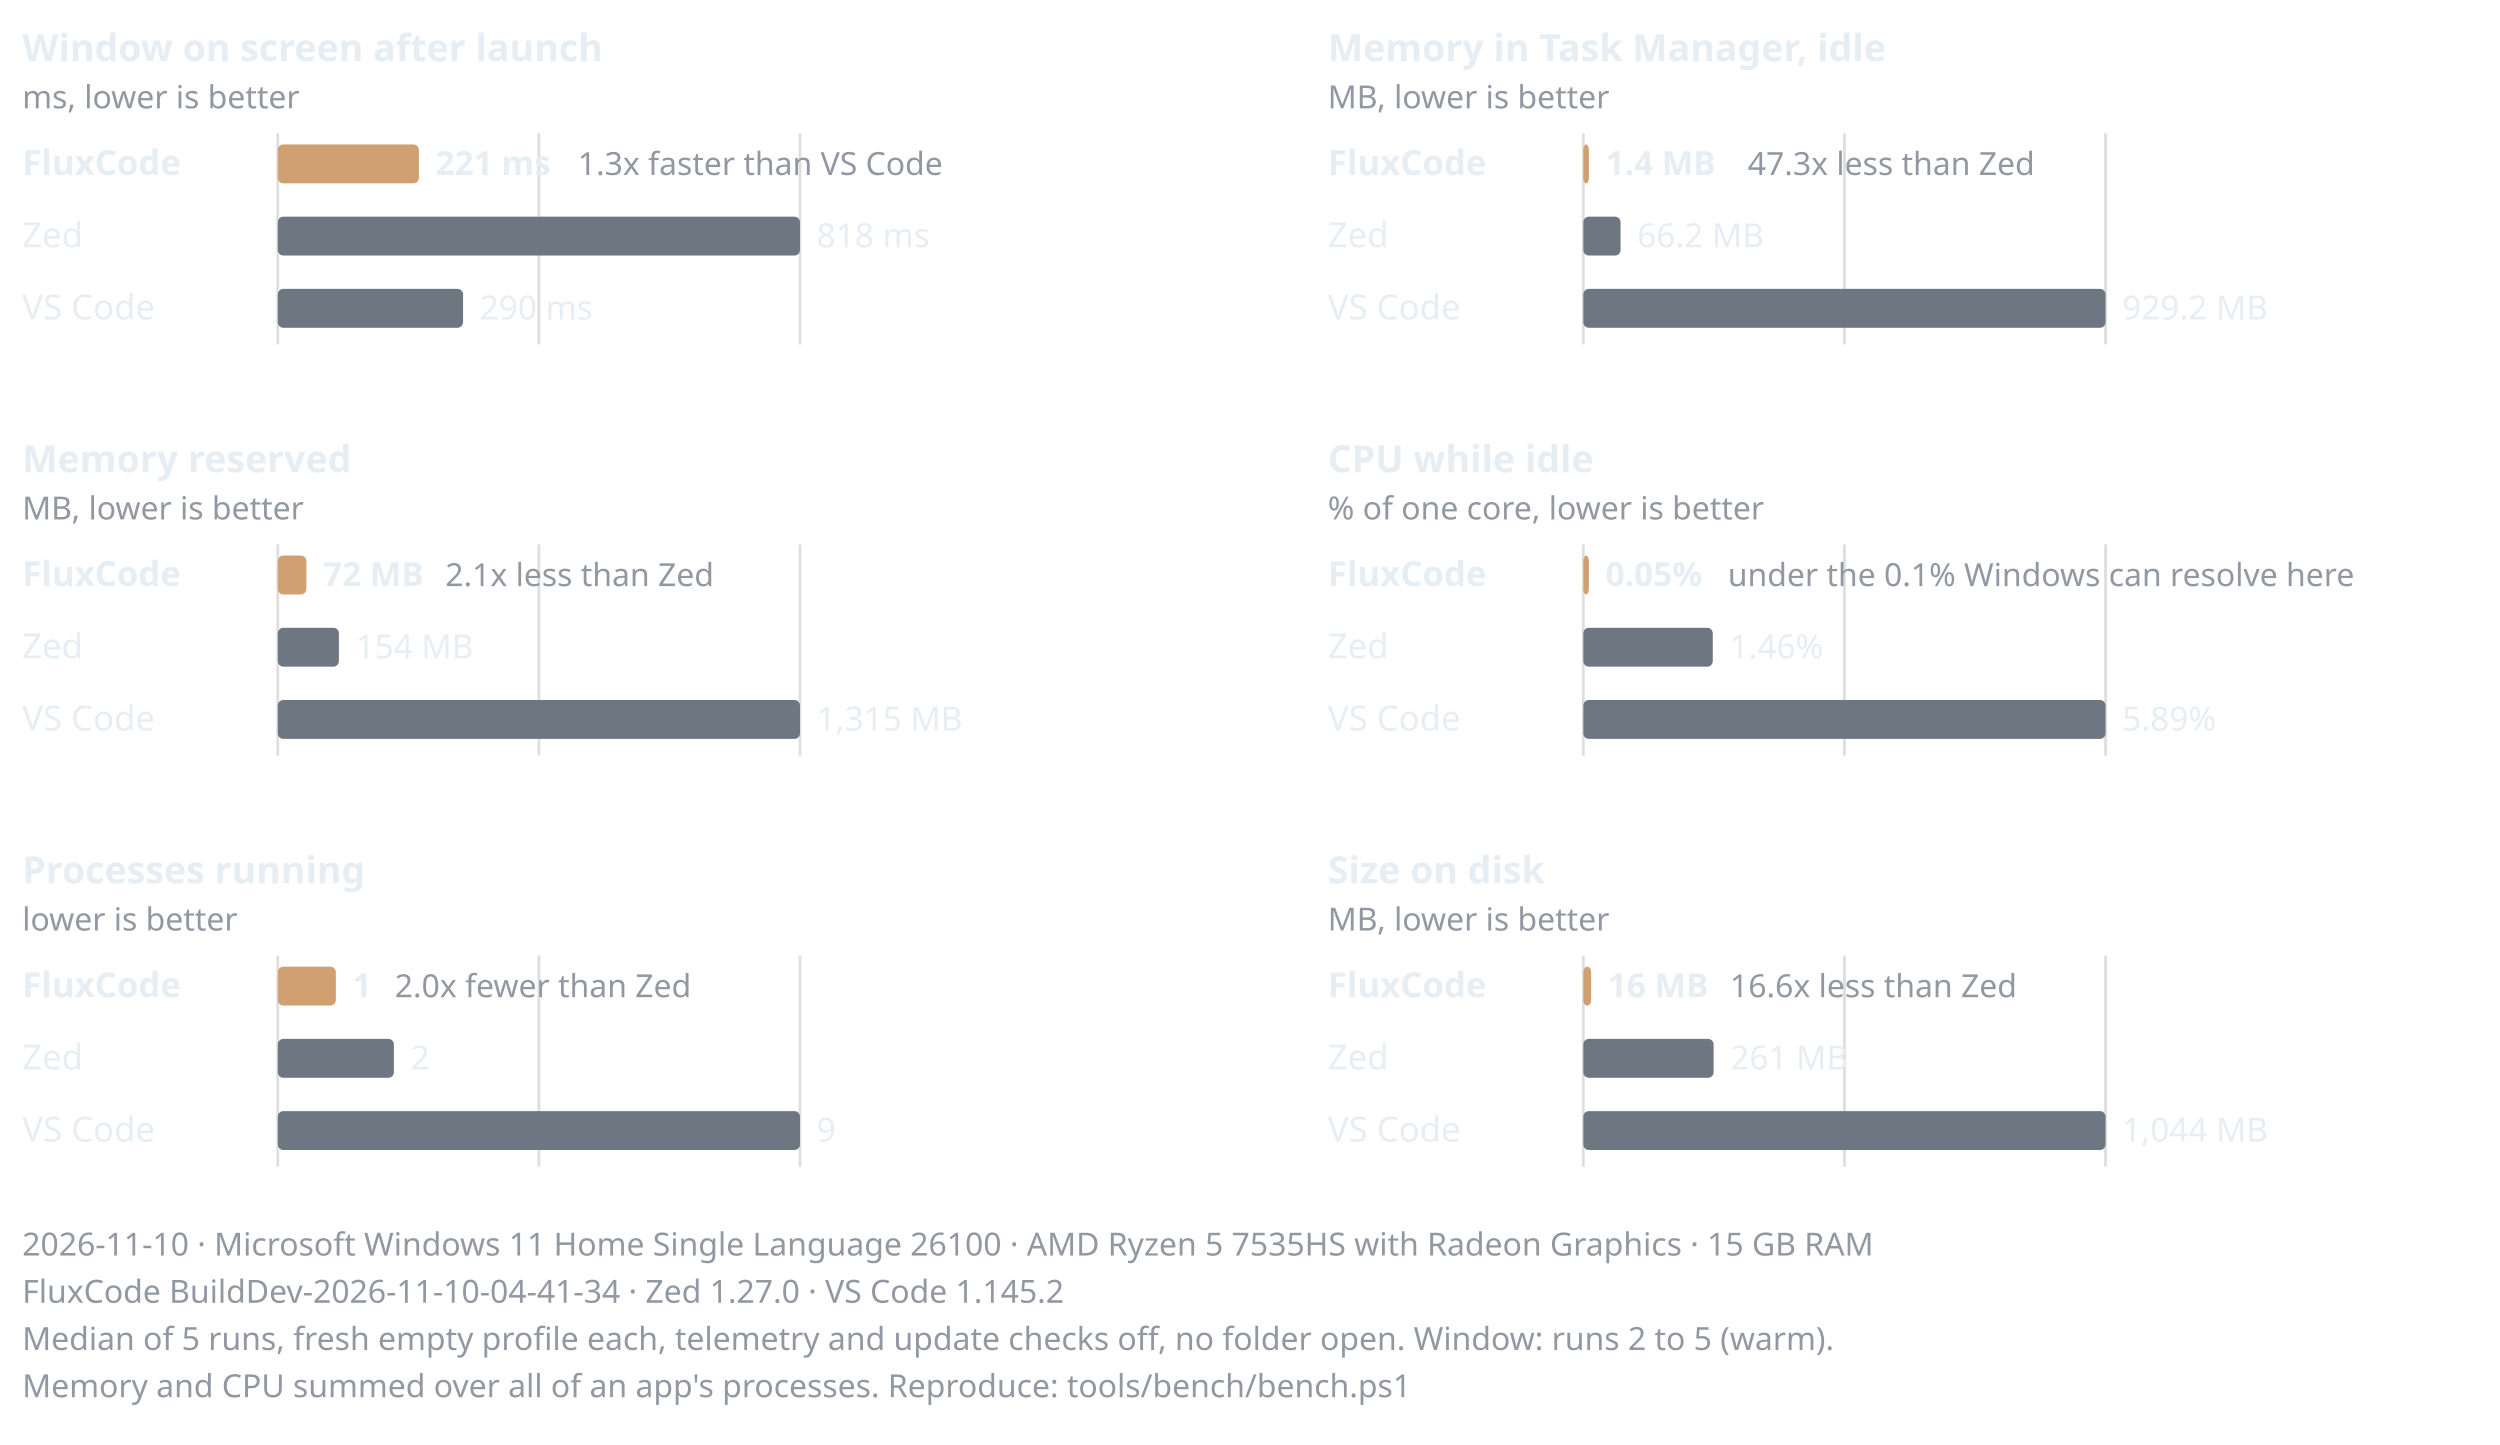
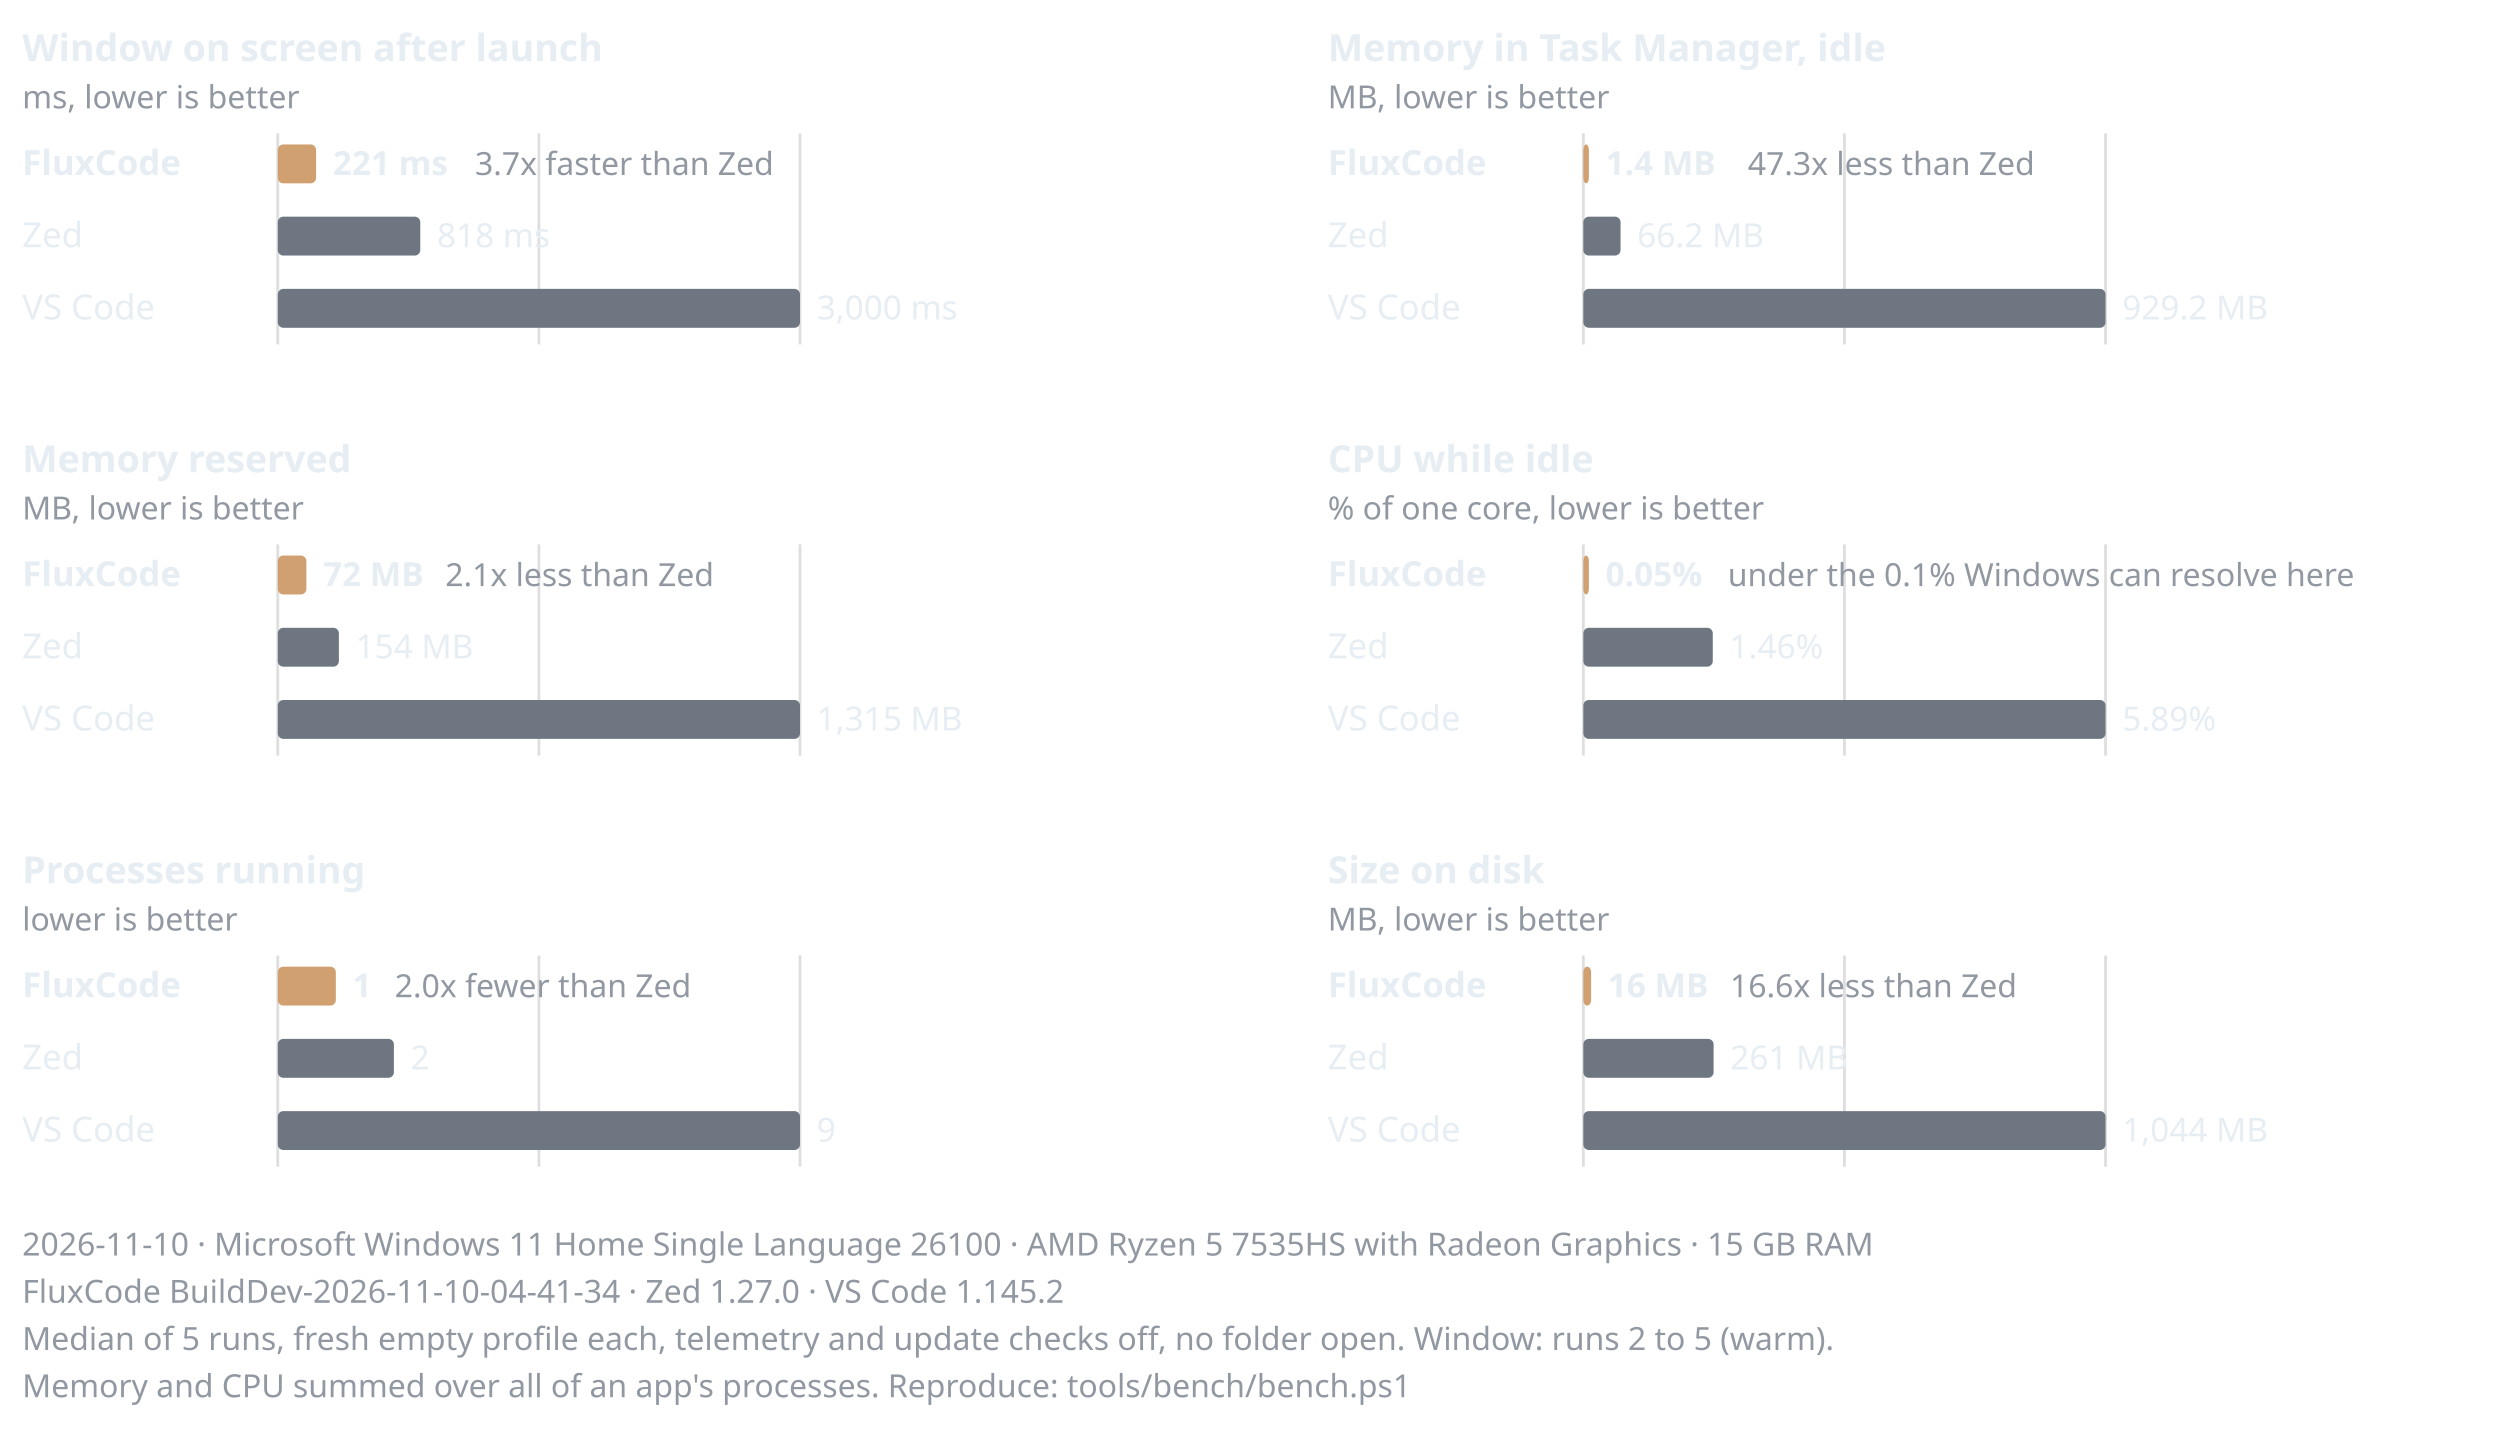
<svg xmlns="http://www.w3.org/2000/svg" width="900" height="520" viewBox="0 0 900 520" font-family="-apple-system, BlinkMacSystemFont, 'Segoe UI', 'Noto Sans', Helvetica, Arial, sans-serif">
  <text x="8" y="22" font-size="13.5" font-weight="600" fill="#e6edf3">Window on screen after launch</text>
  <text x="8" y="39" font-size="11.5" fill="#9198a1">ms, lower is better</text>
  <line x1="100.0" y1="48" x2="100.0" y2="124" stroke="rgba(127,127,127,0.25)" stroke-width="1" />
  <line x1="194.0" y1="48" x2="194.0" y2="124" stroke="rgba(127,127,127,0.25)" stroke-width="1" />
  <line x1="288.0" y1="48" x2="288.0" y2="124" stroke="rgba(127,127,127,0.25)" stroke-width="1" />
  <text x="8" y="63" font-size="12.5" font-weight="700" fill="#e6edf3">FluxCode</text>
-   <rect x="100" y="52" width="50.8" height="14" rx="2" fill="#d0a070" />
-   <text x="156.8" y="63" font-size="12" font-weight="700" fill="#e6edf3">221 ms</text>
-   <text x="208.0" y="63" font-size="11.5" fill="#9198a1">1.3x faster than VS Code</text>
+   <rect x="100" y="52" width="13.8" height="14" rx="2" fill="#d0a070" />
+   <text x="119.8" y="63" font-size="12" font-weight="700" fill="#e6edf3">221 ms</text>
+   <text x="171.0" y="63" font-size="11.5" fill="#9198a1">3.7x faster than Zed</text>
  <text x="8" y="89" font-size="12.5" font-weight="400" fill="#e6edf3">Zed</text>
-   <rect x="100" y="78" width="188.0" height="14" rx="2" fill="#6e7681" />
-   <text x="294.0" y="89" font-size="12" font-weight="400" fill="#e6edf3">818 ms</text>
+   <rect x="100" y="78" width="51.3" height="14" rx="2" fill="#6e7681" />
+   <text x="157.3" y="89" font-size="12" font-weight="400" fill="#e6edf3">818 ms</text>
  <text x="8" y="115" font-size="12.5" font-weight="400" fill="#e6edf3">VS Code</text>
-   <rect x="100" y="104" width="66.7" height="14" rx="2" fill="#6e7681" />
-   <text x="172.7" y="115" font-size="12" font-weight="400" fill="#e6edf3">290 ms</text>
+   <rect x="100" y="104" width="188.0" height="14" rx="2" fill="#6e7681" />
+   <text x="294.0" y="115" font-size="12" font-weight="400" fill="#e6edf3">3,000 ms</text>
  <text x="478" y="22" font-size="13.5" font-weight="600" fill="#e6edf3">Memory in Task Manager, idle</text>
  <text x="478" y="39" font-size="11.5" fill="#9198a1">MB, lower is better</text>
  <line x1="570.0" y1="48" x2="570.0" y2="124" stroke="rgba(127,127,127,0.25)" stroke-width="1" />
  <line x1="664.0" y1="48" x2="664.0" y2="124" stroke="rgba(127,127,127,0.25)" stroke-width="1" />
  <line x1="758.0" y1="48" x2="758.0" y2="124" stroke="rgba(127,127,127,0.25)" stroke-width="1" />
  <text x="478" y="63" font-size="12.5" font-weight="700" fill="#e6edf3">FluxCode</text>
  <rect x="570" y="52" width="2.0" height="14" rx="2" fill="#d0a070" />
  <text x="578.0" y="63" font-size="12" font-weight="700" fill="#e6edf3">1.4 MB</text>
  <text x="629.2" y="63" font-size="11.5" fill="#9198a1">47.3x less than Zed</text>
  <text x="478" y="89" font-size="12.5" font-weight="400" fill="#e6edf3">Zed</text>
  <rect x="570" y="78" width="13.4" height="14" rx="2" fill="#6e7681" />
  <text x="589.4" y="89" font-size="12" font-weight="400" fill="#e6edf3">66.2 MB</text>
  <text x="478" y="115" font-size="12.5" font-weight="400" fill="#e6edf3">VS Code</text>
  <rect x="570" y="104" width="188.0" height="14" rx="2" fill="#6e7681" />
  <text x="764.0" y="115" font-size="12" font-weight="400" fill="#e6edf3">929.2 MB</text>
  <text x="8" y="170" font-size="13.5" font-weight="600" fill="#e6edf3">Memory reserved</text>
  <text x="8" y="187" font-size="11.5" fill="#9198a1">MB, lower is better</text>
  <line x1="100.0" y1="196" x2="100.0" y2="272" stroke="rgba(127,127,127,0.25)" stroke-width="1" />
  <line x1="194.0" y1="196" x2="194.0" y2="272" stroke="rgba(127,127,127,0.25)" stroke-width="1" />
  <line x1="288.0" y1="196" x2="288.0" y2="272" stroke="rgba(127,127,127,0.25)" stroke-width="1" />
  <text x="8" y="211" font-size="12.5" font-weight="700" fill="#e6edf3">FluxCode</text>
  <rect x="100" y="200" width="10.3" height="14" rx="2" fill="#d0a070" />
  <text x="116.3" y="211" font-size="12" font-weight="700" fill="#e6edf3">72 MB</text>
  <text x="160.3" y="211" font-size="11.5" fill="#9198a1">2.1x less than Zed</text>
  <text x="8" y="237" font-size="12.5" font-weight="400" fill="#e6edf3">Zed</text>
  <rect x="100" y="226" width="22.0" height="14" rx="2" fill="#6e7681" />
  <text x="128.0" y="237" font-size="12" font-weight="400" fill="#e6edf3">154 MB</text>
  <text x="8" y="263" font-size="12.5" font-weight="400" fill="#e6edf3">VS Code</text>
  <rect x="100" y="252" width="188.0" height="14" rx="2" fill="#6e7681" />
  <text x="294.0" y="263" font-size="12" font-weight="400" fill="#e6edf3">1,315 MB</text>
  <text x="478" y="170" font-size="13.5" font-weight="600" fill="#e6edf3">CPU while idle</text>
  <text x="478" y="187" font-size="11.5" fill="#9198a1">% of one core, lower is better</text>
  <line x1="570.0" y1="196" x2="570.0" y2="272" stroke="rgba(127,127,127,0.25)" stroke-width="1" />
  <line x1="664.0" y1="196" x2="664.0" y2="272" stroke="rgba(127,127,127,0.25)" stroke-width="1" />
  <line x1="758.0" y1="196" x2="758.0" y2="272" stroke="rgba(127,127,127,0.25)" stroke-width="1" />
  <text x="478" y="211" font-size="12.5" font-weight="700" fill="#e6edf3">FluxCode</text>
  <rect x="570" y="200" width="2.0" height="14" rx="2" fill="#d0a070" />
  <text x="578.0" y="211" font-size="12" font-weight="700" fill="#e6edf3">0.05%</text>
  <text x="622.0" y="211" font-size="11.5" fill="#9198a1">under the 0.1% Windows can resolve here</text>
  <text x="478" y="237" font-size="12.5" font-weight="400" fill="#e6edf3">Zed</text>
  <rect x="570" y="226" width="46.6" height="14" rx="2" fill="#6e7681" />
  <text x="622.6" y="237" font-size="12" font-weight="400" fill="#e6edf3">1.46%</text>
  <text x="478" y="263" font-size="12.5" font-weight="400" fill="#e6edf3">VS Code</text>
  <rect x="570" y="252" width="188.0" height="14" rx="2" fill="#6e7681" />
  <text x="764.0" y="263" font-size="12" font-weight="400" fill="#e6edf3">5.89%</text>
  <text x="8" y="318" font-size="13.5" font-weight="600" fill="#e6edf3">Processes running</text>
  <text x="8" y="335" font-size="11.5" fill="#9198a1">lower is better</text>
  <line x1="100.0" y1="344" x2="100.0" y2="420" stroke="rgba(127,127,127,0.25)" stroke-width="1" />
  <line x1="194.0" y1="344" x2="194.0" y2="420" stroke="rgba(127,127,127,0.25)" stroke-width="1" />
  <line x1="288.0" y1="344" x2="288.0" y2="420" stroke="rgba(127,127,127,0.25)" stroke-width="1" />
  <text x="8" y="359" font-size="12.5" font-weight="700" fill="#e6edf3">FluxCode</text>
  <rect x="100" y="348" width="20.9" height="14" rx="2" fill="#d0a070" />
  <text x="126.9" y="359" font-size="12" font-weight="700" fill="#e6edf3">1</text>
  <text x="142.1" y="359" font-size="11.5" fill="#9198a1">2.0x fewer than Zed</text>
  <text x="8" y="385" font-size="12.5" font-weight="400" fill="#e6edf3">Zed</text>
  <rect x="100" y="374" width="41.8" height="14" rx="2" fill="#6e7681" />
  <text x="147.8" y="385" font-size="12" font-weight="400" fill="#e6edf3">2</text>
  <text x="8" y="411" font-size="12.5" font-weight="400" fill="#e6edf3">VS Code</text>
  <rect x="100" y="400" width="188.0" height="14" rx="2" fill="#6e7681" />
  <text x="294.0" y="411" font-size="12" font-weight="400" fill="#e6edf3">9</text>
  <text x="478" y="318" font-size="13.5" font-weight="600" fill="#e6edf3">Size on disk</text>
  <text x="478" y="335" font-size="11.5" fill="#9198a1">MB, lower is better</text>
  <line x1="570.0" y1="344" x2="570.0" y2="420" stroke="rgba(127,127,127,0.25)" stroke-width="1" />
  <line x1="664.0" y1="344" x2="664.0" y2="420" stroke="rgba(127,127,127,0.25)" stroke-width="1" />
  <line x1="758.0" y1="344" x2="758.0" y2="420" stroke="rgba(127,127,127,0.25)" stroke-width="1" />
  <text x="478" y="359" font-size="12.5" font-weight="700" fill="#e6edf3">FluxCode</text>
  <rect x="570" y="348" width="2.8" height="14" rx="2" fill="#d0a070" />
  <text x="578.8" y="359" font-size="12" font-weight="700" fill="#e6edf3">16 MB</text>
  <text x="622.8" y="359" font-size="11.5" fill="#9198a1">16.6x less than Zed</text>
  <text x="478" y="385" font-size="12.5" font-weight="400" fill="#e6edf3">Zed</text>
  <rect x="570" y="374" width="46.9" height="14" rx="2" fill="#6e7681" />
  <text x="622.9" y="385" font-size="12" font-weight="400" fill="#e6edf3">261 MB</text>
  <text x="478" y="411" font-size="12.5" font-weight="400" fill="#e6edf3">VS Code</text>
  <rect x="570" y="400" width="188.0" height="14" rx="2" fill="#6e7681" />
  <text x="764.0" y="411" font-size="12" font-weight="400" fill="#e6edf3">1,044 MB</text>
  <text x="8" y="452" font-size="11.5" fill="#9198a1">2026-11-10 · Microsoft Windows 11 Home Single Language 26100 · AMD Ryzen 5 7535HS with Radeon Graphics · 15 GB RAM</text>
  <text x="8" y="469" font-size="11.5" fill="#9198a1">FluxCode BuildDev-2026-11-10-04-41-34 · Zed 1.27.0 · VS Code 1.145.2</text>
  <text x="8" y="486" font-size="11.5" fill="#9198a1">Median of 5 runs, fresh empty profile each, telemetry and update checks off, no folder open. Window: runs 2 to 5 (warm).</text>
  <text x="8" y="503" font-size="11.5" fill="#9198a1">Memory and CPU summed over all of an app's processes. Reproduce: tools/bench/bench.ps1</text>
</svg>
